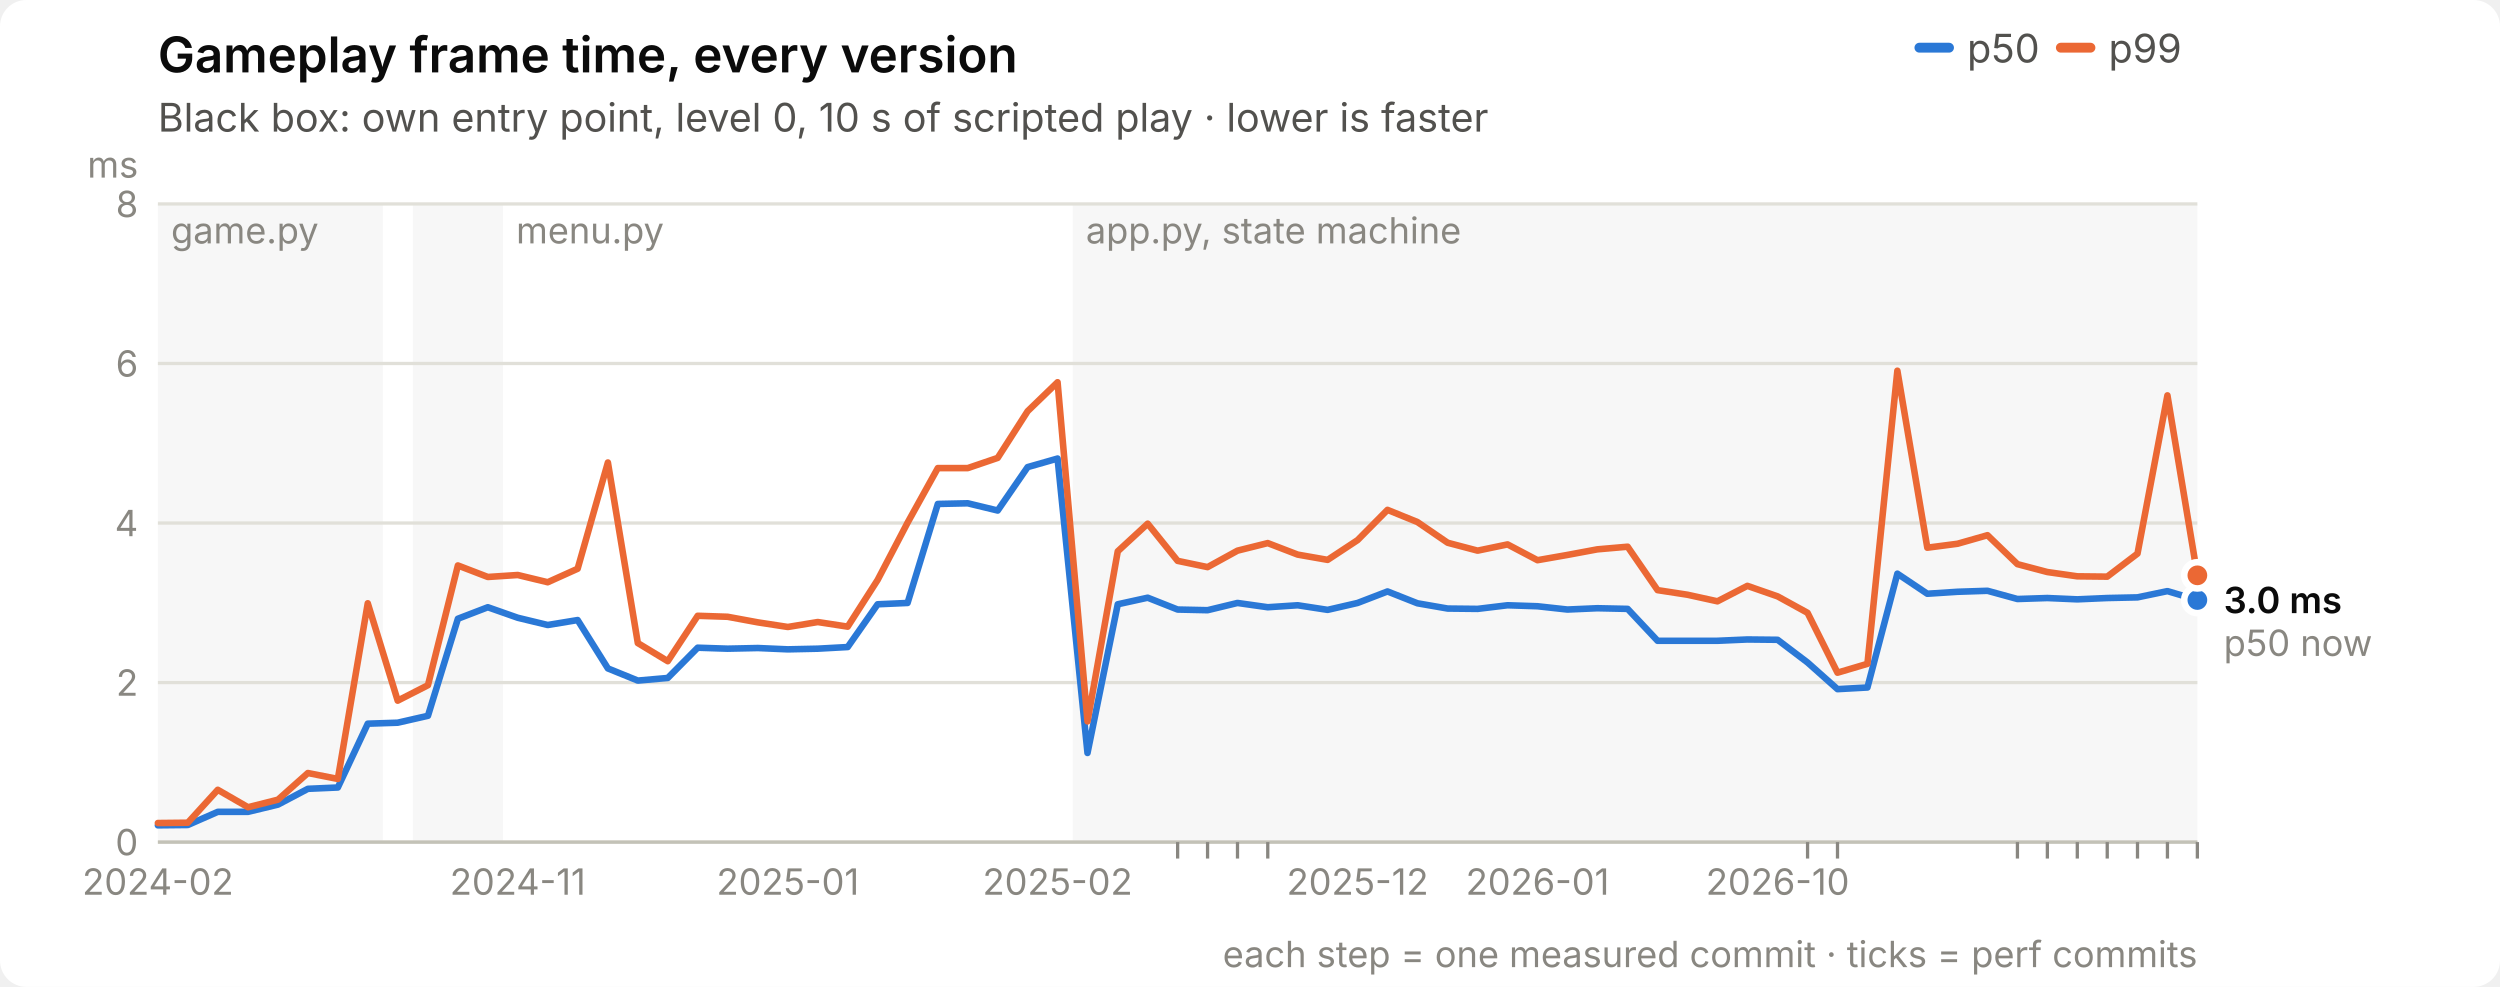
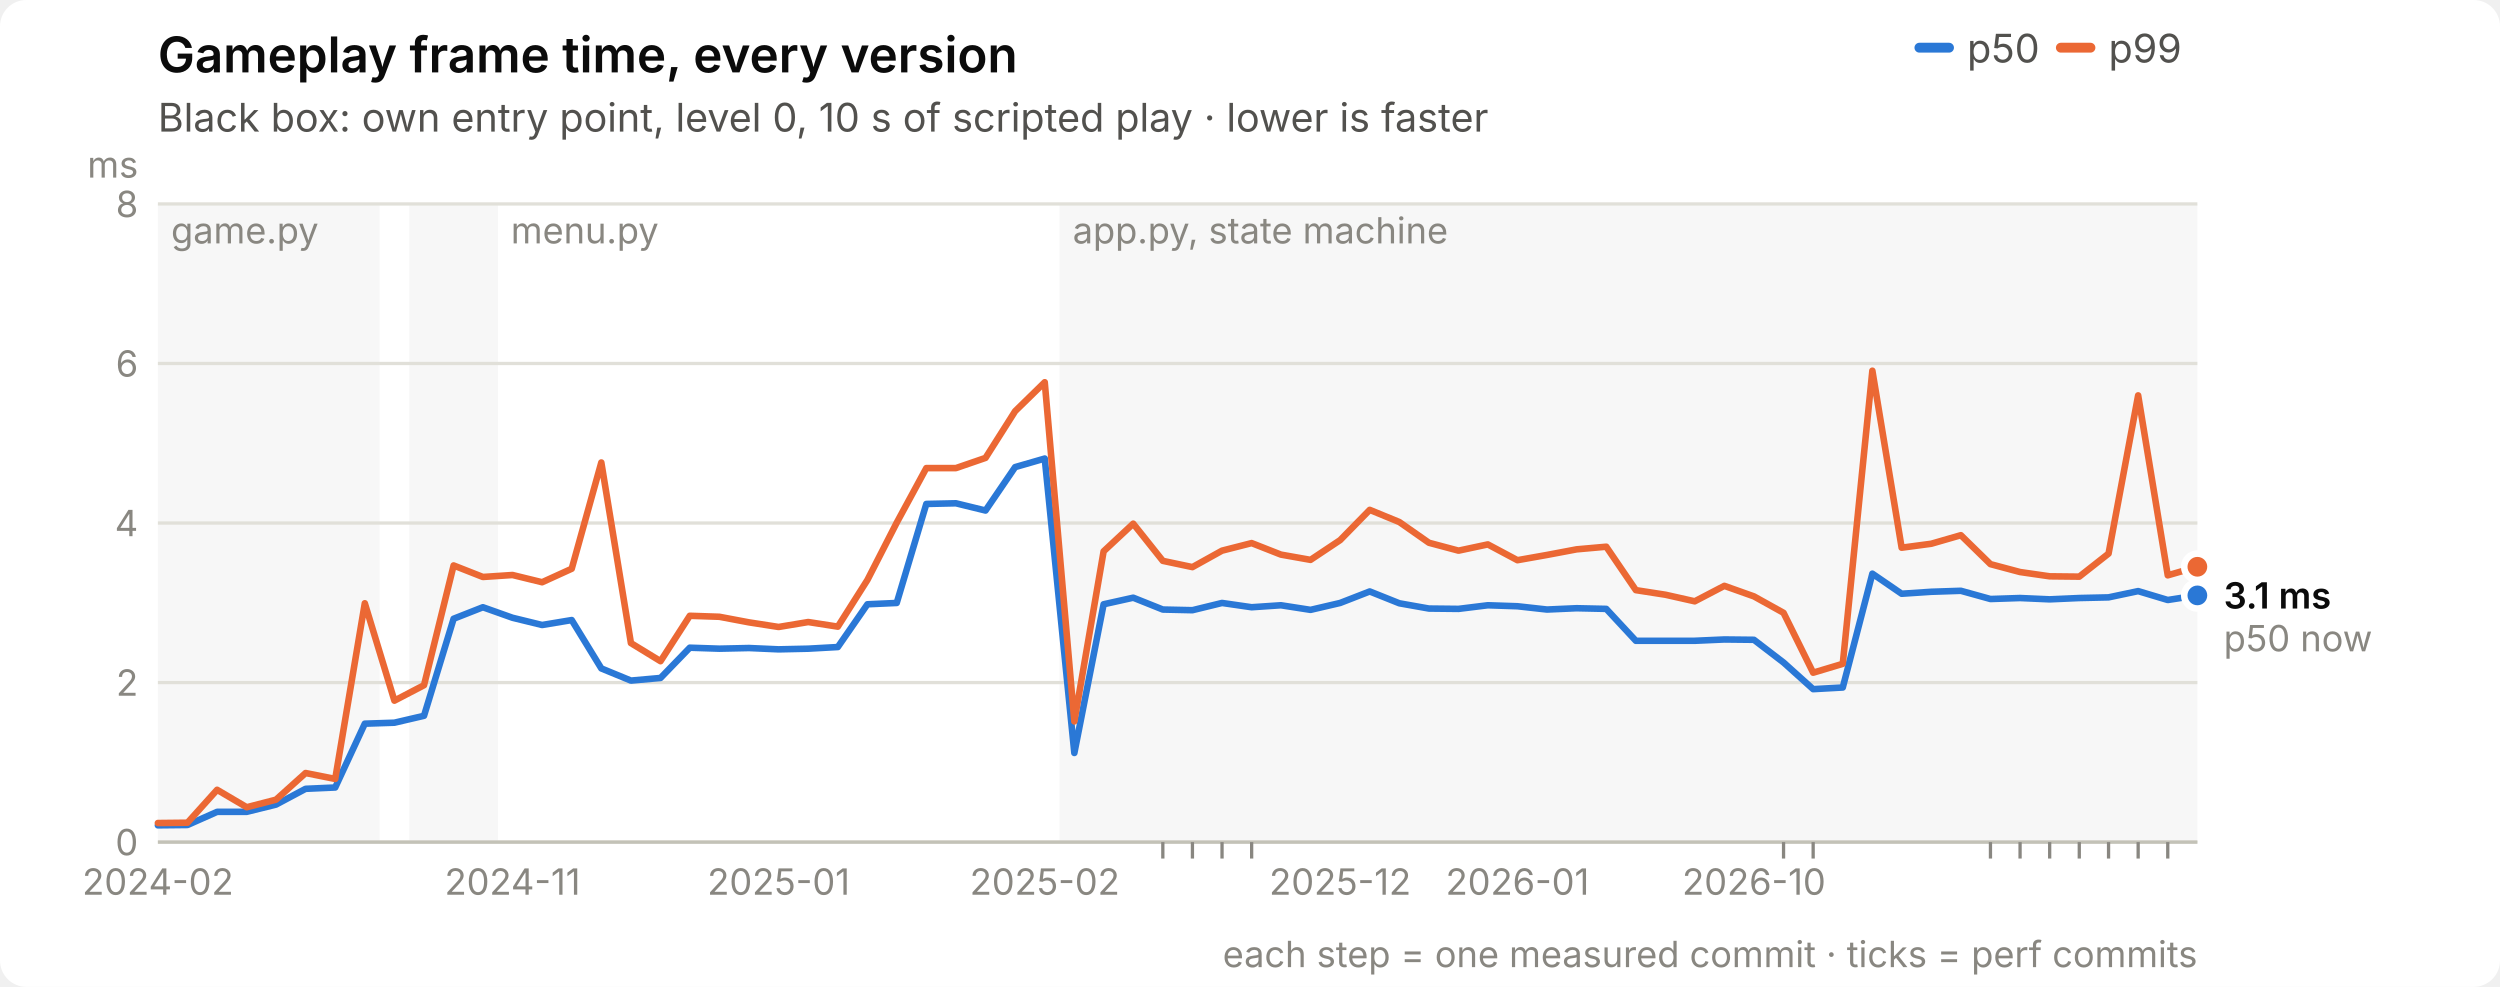
<svg xmlns="http://www.w3.org/2000/svg" viewBox="0 0 760 300" width="760" height="300" role="img">
  <style>text{font-family:system-ui,-apple-system,"Segoe UI",sans-serif}.t{font-size:15px;font-weight:600;fill:#0b0b0b} .s{font-size:12px;fill:#52514e}.a{font-size:11px;fill:#898781} .v{font-size:11px;font-weight:600;fill:#0b0b0b}.g{stroke:#e1e0d9;stroke-width:1} .b{stroke:#c3c2b7;stroke-width:1}.band{fill:#0b0b0b;fill-opacity:0.035} .tick{stroke:#898781;stroke-width:1}.l1{stroke:#2a78d6} .d1{fill:#2a78d6} .l2{stroke:#eb6834} .d2{fill:#eb6834}.ring{stroke:#ffffff;stroke-width:2}</style>
  <rect width="100%" height="100%" rx="8" fill="#ffffff" />
  <text class="t" x="48" y="22">Gameplay frame time, every version</text>
  <text class="s" x="48" y="40">Black box: own entry point, level 0, 10 s of scripted play · lower is faster</text>
-   <rect class="band" x="48.0" y="62" width="68.4" height="194" />
+   <rect class="band" x="48.0" y="62" width="67.4" height="194" />
  <text class="a" x="52.0" y="74">game.py</text>
-   <rect class="band" x="125.5" y="62" width="27.4" height="194" />
-   <text class="a" x="156.9" y="74">menu.py</text>
-   <rect class="band" x="326.1" y="62" width="341.9" height="194" />
-   <text class="a" x="330.1" y="74">app.py, state machine</text>
+   <rect class="band" x="124.4" y="62" width="27.0" height="194" />
+   <text class="a" x="155.3" y="74">menu.py</text>
+   <rect class="band" x="322.1" y="62" width="345.9" height="194" />
+   <text class="a" x="326.1" y="74">app.py, state machine</text>
  <line class="g" x1="48" x2="668" y1="256.0" y2="256.0" />
  <text class="a" x="42" y="260.0" text-anchor="end">0</text>
  <line class="g" x1="48" x2="668" y1="207.5" y2="207.5" />
  <text class="a" x="42" y="211.5" text-anchor="end">2</text>
  <line class="g" x1="48" x2="668" y1="159.0" y2="159.0" />
  <text class="a" x="42" y="163.0" text-anchor="end">4</text>
  <line class="g" x1="48" x2="668" y1="110.5" y2="110.5" />
  <text class="a" x="42" y="114.5" text-anchor="end">6</text>
  <line class="g" x1="48" x2="668" y1="62.0" y2="62.0" />
  <text class="a" x="42" y="66.0" text-anchor="end">8</text>
  <text class="a" x="42" y="54" text-anchor="end">ms</text>
  <line class="b" x1="48" x2="668" y1="256" y2="256" />
  <text class="a" x="48.0" y="272" text-anchor="middle">2024-02</text>
-   <text class="a" x="157.4" y="272" text-anchor="middle">2024-11</text>
-   <text class="a" x="239.5" y="272" text-anchor="middle">2025-01</text>
-   <text class="a" x="321.5" y="272" text-anchor="middle">2025-02</text>
-   <line class="tick" x1="358.0" x2="358.0" y1="256" y2="261" />
-   <line class="tick" x1="367.1" x2="367.1" y1="256" y2="261" />
-   <line class="tick" x1="376.2" x2="376.2" y1="256" y2="261" />
-   <line class="tick" x1="385.4" x2="385.4" y1="256" y2="261" />
-   <text class="a" x="412.7" y="272" text-anchor="middle">2025-12</text>
-   <text class="a" x="467.4" y="272" text-anchor="middle">2026-01</text>
-   <text class="a" x="540.4" y="272" text-anchor="middle">2026-10</text>
-   <line class="tick" x1="549.5" x2="549.5" y1="256" y2="261" />
-   <line class="tick" x1="558.6" x2="558.6" y1="256" y2="261" />
-   <line class="tick" x1="613.3" x2="613.3" y1="256" y2="261" />
-   <line class="tick" x1="622.4" x2="622.4" y1="256" y2="261" />
-   <line class="tick" x1="631.5" x2="631.5" y1="256" y2="261" />
-   <line class="tick" x1="640.6" x2="640.6" y1="256" y2="261" />
-   <line class="tick" x1="649.8" x2="649.8" y1="256" y2="261" />
-   <line class="tick" x1="658.9" x2="658.9" y1="256" y2="261" />
-   <line class="tick" x1="668.0" x2="668.0" y1="256" y2="261" />
+   <text class="a" x="155.8" y="272" text-anchor="middle">2024-11</text>
+   <text class="a" x="236.7" y="272" text-anchor="middle">2025-01</text>
+   <text class="a" x="317.6" y="272" text-anchor="middle">2025-02</text>
+   <line class="tick" x1="353.5" x2="353.5" y1="256" y2="261" />
+   <line class="tick" x1="362.5" x2="362.5" y1="256" y2="261" />
+   <line class="tick" x1="371.5" x2="371.5" y1="256" y2="261" />
+   <line class="tick" x1="380.5" x2="380.5" y1="256" y2="261" />
+   <text class="a" x="407.4" y="272" text-anchor="middle">2025-12</text>
+   <text class="a" x="461.3" y="272" text-anchor="middle">2026-01</text>
+   <text class="a" x="533.2" y="272" text-anchor="middle">2026-10</text>
+   <line class="tick" x1="542.2" x2="542.2" y1="256" y2="261" />
+   <line class="tick" x1="551.2" x2="551.2" y1="256" y2="261" />
+   <line class="tick" x1="605.1" x2="605.1" y1="256" y2="261" />
+   <line class="tick" x1="614.1" x2="614.1" y1="256" y2="261" />
+   <line class="tick" x1="623.1" x2="623.1" y1="256" y2="261" />
+   <line class="tick" x1="632.1" x2="632.1" y1="256" y2="261" />
+   <line class="tick" x1="641.0" x2="641.0" y1="256" y2="261" />
+   <line class="tick" x1="650.0" x2="650.0" y1="256" y2="261" />
+   <line class="tick" x1="659.0" x2="659.0" y1="256" y2="261" />
  <text class="a" x="668" y="294" text-anchor="end">each step = one measured commit · ticks = perf commits</text>
-   <path class="l1" d="M48.0,250.9 L57.1,250.8 L66.2,246.8 L75.4,246.8 L84.5,244.6 L93.6,239.8 L102.7,239.4 L111.8,220.0 L120.9,219.7 L130.1,217.6 L139.2,188.1 L148.3,184.6 L157.4,187.8 L166.5,190.0 L175.6,188.5 L184.8,203.2 L193.9,206.9 L203.0,206.1 L212.1,196.9 L221.2,197.2 L230.4,197.0 L239.5,197.4 L248.6,197.2 L257.7,196.7 L266.8,183.7 L275.9,183.3 L285.1,153.2 L294.2,153.0 L303.3,155.2 L312.4,142.0 L321.5,139.4 L330.6,228.9 L339.8,183.7 L348.9,181.7 L358.0,185.3 L367.1,185.5 L376.2,183.3 L385.4,184.6 L394.5,184.0 L403.6,185.4 L412.7,183.3 L421.8,179.8 L430.9,183.4 L440.1,185.0 L449.2,185.1 L458.3,184.0 L467.4,184.3 L476.5,185.3 L485.6,184.9 L494.8,185.1 L503.9,194.8 L513.0,194.8 L522.1,194.8 L531.2,194.4 L540.4,194.5 L549.5,201.4 L558.6,209.5 L567.7,209.0 L576.8,174.4 L585.9,180.5 L595.1,179.9 L604.2,179.6 L613.3,182.1 L622.4,181.8 L631.5,182.2 L640.6,181.8 L649.8,181.6 L658.9,179.7 L668.0,182.4" fill="none" stroke-width="2" stroke-linejoin="round" stroke-linecap="round" />
-   <circle class="d1 ring" cx="668.0" cy="182.4" r="4" />
-   <text class="v" x="676.0" y="186.4">3.0 ms</text>
-   <text class="a" x="676.0" y="199.4">p50 now</text>
-   <path class="l2" d="M48.0,250.2 L57.1,250.1 L66.2,240.1 L75.4,245.4 L84.5,243.1 L93.6,235.0 L102.7,236.8 L111.8,183.4 L120.9,213.0 L130.1,208.3 L139.2,171.9 L148.3,175.4 L157.4,174.8 L166.5,177.0 L175.6,172.9 L184.8,140.6 L193.9,195.5 L203.0,201.0 L212.1,187.2 L221.2,187.5 L230.4,189.2 L239.5,190.6 L248.6,189.1 L257.7,190.5 L266.8,176.3 L275.9,158.9 L285.1,142.3 L294.2,142.3 L303.3,139.2 L312.4,125.0 L321.5,116.2 L330.6,219.3 L339.8,167.6 L348.9,159.2 L358.0,170.5 L367.1,172.4 L376.2,167.4 L385.4,165.1 L394.5,168.6 L403.6,170.2 L412.7,164.2 L421.8,155.0 L430.9,158.7 L440.1,165.0 L449.2,167.4 L458.3,165.5 L467.4,170.3 L476.5,168.7 L485.6,167.0 L494.8,166.2 L503.9,179.4 L513.0,180.8 L522.1,182.8 L531.2,178.1 L540.4,181.3 L549.5,186.3 L558.6,204.5 L567.7,201.8 L576.8,112.7 L585.9,166.5 L595.1,165.3 L604.2,162.7 L613.3,171.5 L622.4,173.9 L631.5,175.2 L640.6,175.3 L649.8,168.3 L658.9,120.2 L668.0,174.9" fill="none" stroke-width="2" stroke-linejoin="round" stroke-linecap="round" />
-   <circle class="d2 ring" cx="668.0" cy="174.9" r="4" />
+   <path class="l1" d="M48.0,250.9 L57.0,250.8 L66.0,246.8 L75.0,246.8 L83.9,244.6 L92.9,239.8 L101.9,239.4 L110.9,220.0 L119.9,219.7 L128.9,217.6 L137.9,188.1 L146.8,184.6 L155.8,187.8 L164.8,190.0 L173.8,188.5 L182.8,203.2 L191.8,206.9 L200.8,206.1 L209.7,196.9 L218.7,197.2 L227.7,197.0 L236.7,197.4 L245.7,197.2 L254.7,196.7 L263.7,183.7 L272.6,183.3 L281.6,153.2 L290.6,153.0 L299.6,155.2 L308.6,142.0 L317.6,139.4 L326.6,228.9 L335.5,183.7 L344.5,181.7 L353.5,185.3 L362.5,185.5 L371.5,183.3 L380.5,184.6 L389.4,184.0 L398.4,185.4 L407.4,183.3 L416.4,179.8 L425.4,183.4 L434.4,185.0 L443.4,185.1 L452.3,184.0 L461.3,184.3 L470.3,185.3 L479.3,184.9 L488.3,185.1 L497.3,194.8 L506.3,194.8 L515.2,194.8 L524.2,194.4 L533.2,194.5 L542.2,201.4 L551.2,209.5 L560.2,209.0 L569.2,174.4 L578.1,180.5 L587.1,179.9 L596.1,179.6 L605.1,182.1 L614.1,181.8 L623.1,182.2 L632.1,181.8 L641.0,181.6 L650.0,179.7 L659.0,182.4 L668.0,181.0" fill="none" stroke-width="2" stroke-linejoin="round" stroke-linecap="round" />
+   <circle class="d1 ring" cx="668.0" cy="181.0" r="4" />
+   <text class="v" x="676.0" y="185.0">3.1 ms</text>
+   <text class="a" x="676.0" y="198.0">p50 now</text>
+   <path class="l2" d="M48.0,250.2 L57.0,250.1 L66.0,240.1 L75.0,245.4 L83.9,243.1 L92.9,235.0 L101.9,236.8 L110.9,183.4 L119.9,213.0 L128.9,208.3 L137.9,171.9 L146.8,175.4 L155.8,174.8 L164.8,177.0 L173.8,172.9 L182.8,140.6 L191.8,195.5 L200.8,201.0 L209.7,187.2 L218.7,187.5 L227.7,189.2 L236.7,190.6 L245.7,189.1 L254.7,190.5 L263.7,176.3 L272.6,158.9 L281.6,142.3 L290.6,142.3 L299.6,139.2 L308.6,125.0 L317.6,116.2 L326.6,219.3 L335.5,167.6 L344.5,159.2 L353.5,170.5 L362.5,172.4 L371.5,167.4 L380.5,165.1 L389.4,168.6 L398.4,170.2 L407.4,164.2 L416.4,155.0 L425.4,158.7 L434.4,165.0 L443.4,167.4 L452.3,165.5 L461.3,170.3 L470.3,168.7 L479.3,167.0 L488.3,166.2 L497.3,179.4 L506.3,180.8 L515.2,182.8 L524.2,178.1 L533.2,181.3 L542.2,186.3 L551.2,204.5 L560.2,201.8 L569.2,112.7 L578.1,166.5 L587.1,165.3 L596.1,162.7 L605.1,171.5 L614.1,173.9 L623.1,175.2 L632.1,175.3 L641.0,168.3 L650.0,120.2 L659.0,174.9 L668.0,172.3" fill="none" stroke-width="2" stroke-linejoin="round" stroke-linecap="round" />
+   <circle class="d2 ring" cx="668.0" cy="172.3" r="4" />
  <rect class="d2" x="625.0" y="13" width="12" height="3" rx="1.5" />
  <text class="s" x="641.0" y="19">p99</text>
  <rect class="d1" x="582.0" y="13" width="12" height="3" rx="1.5" />
  <text class="s" x="598.0" y="19">p50</text>
</svg>
